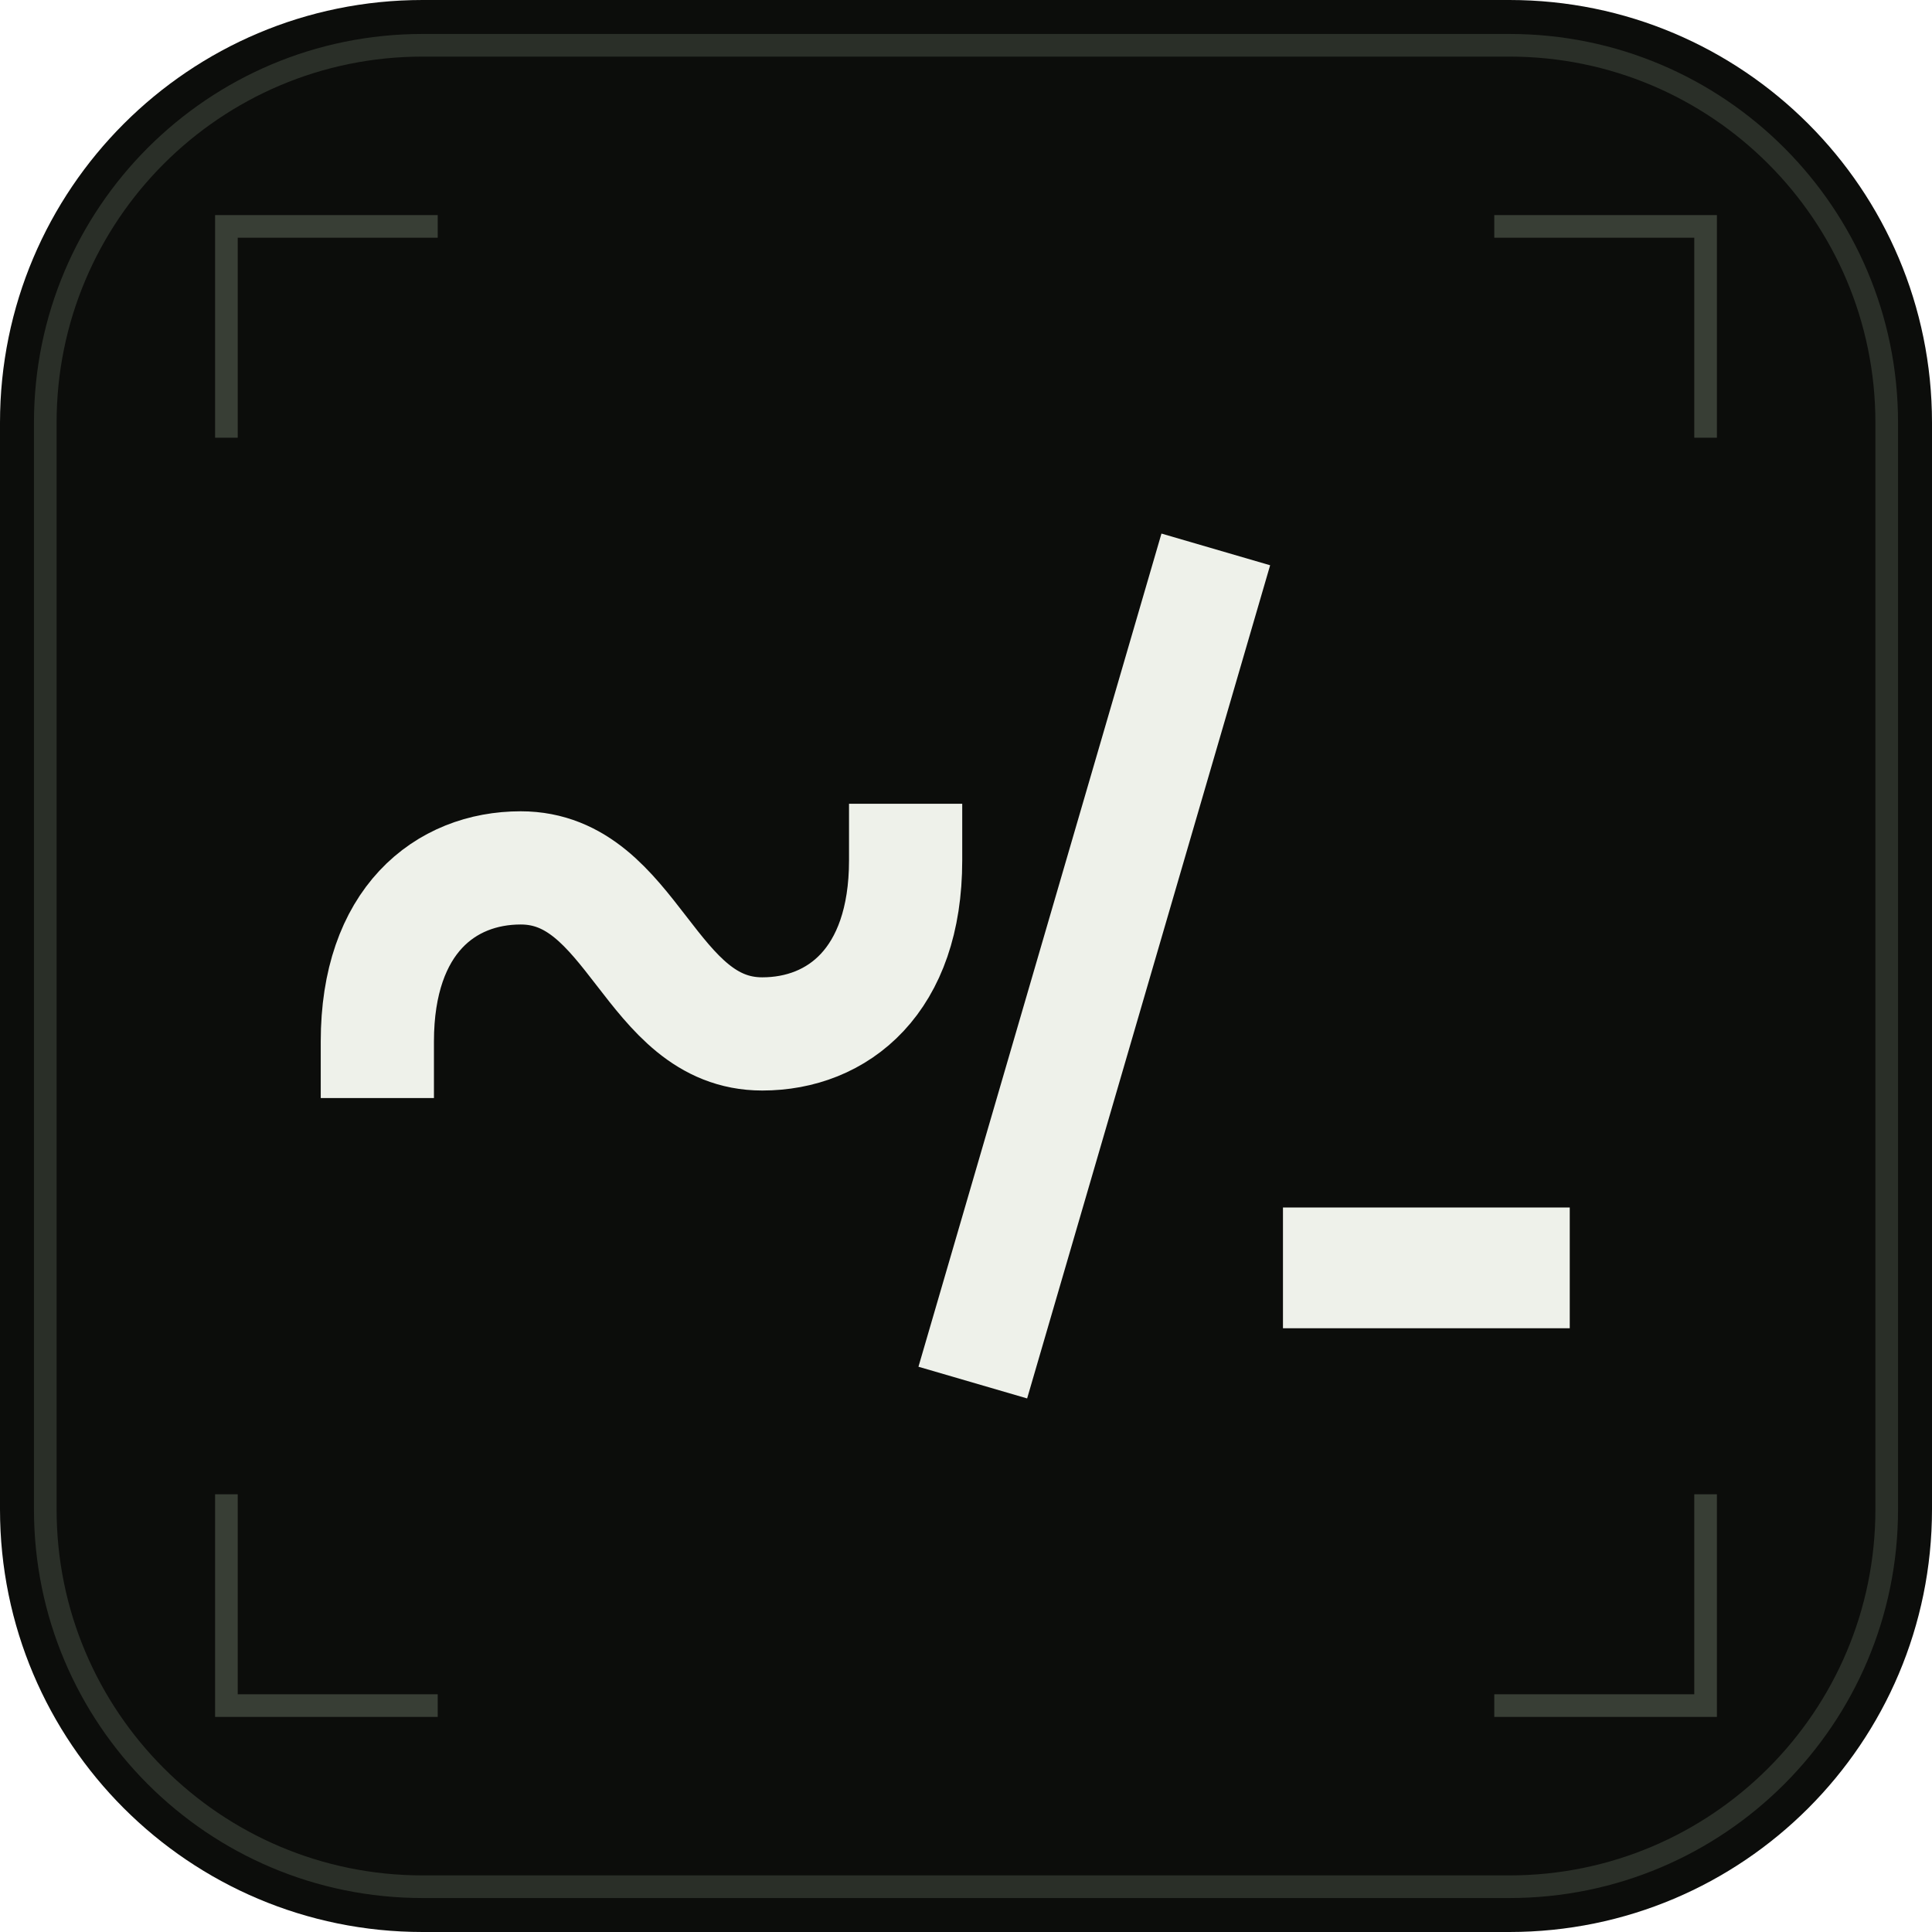
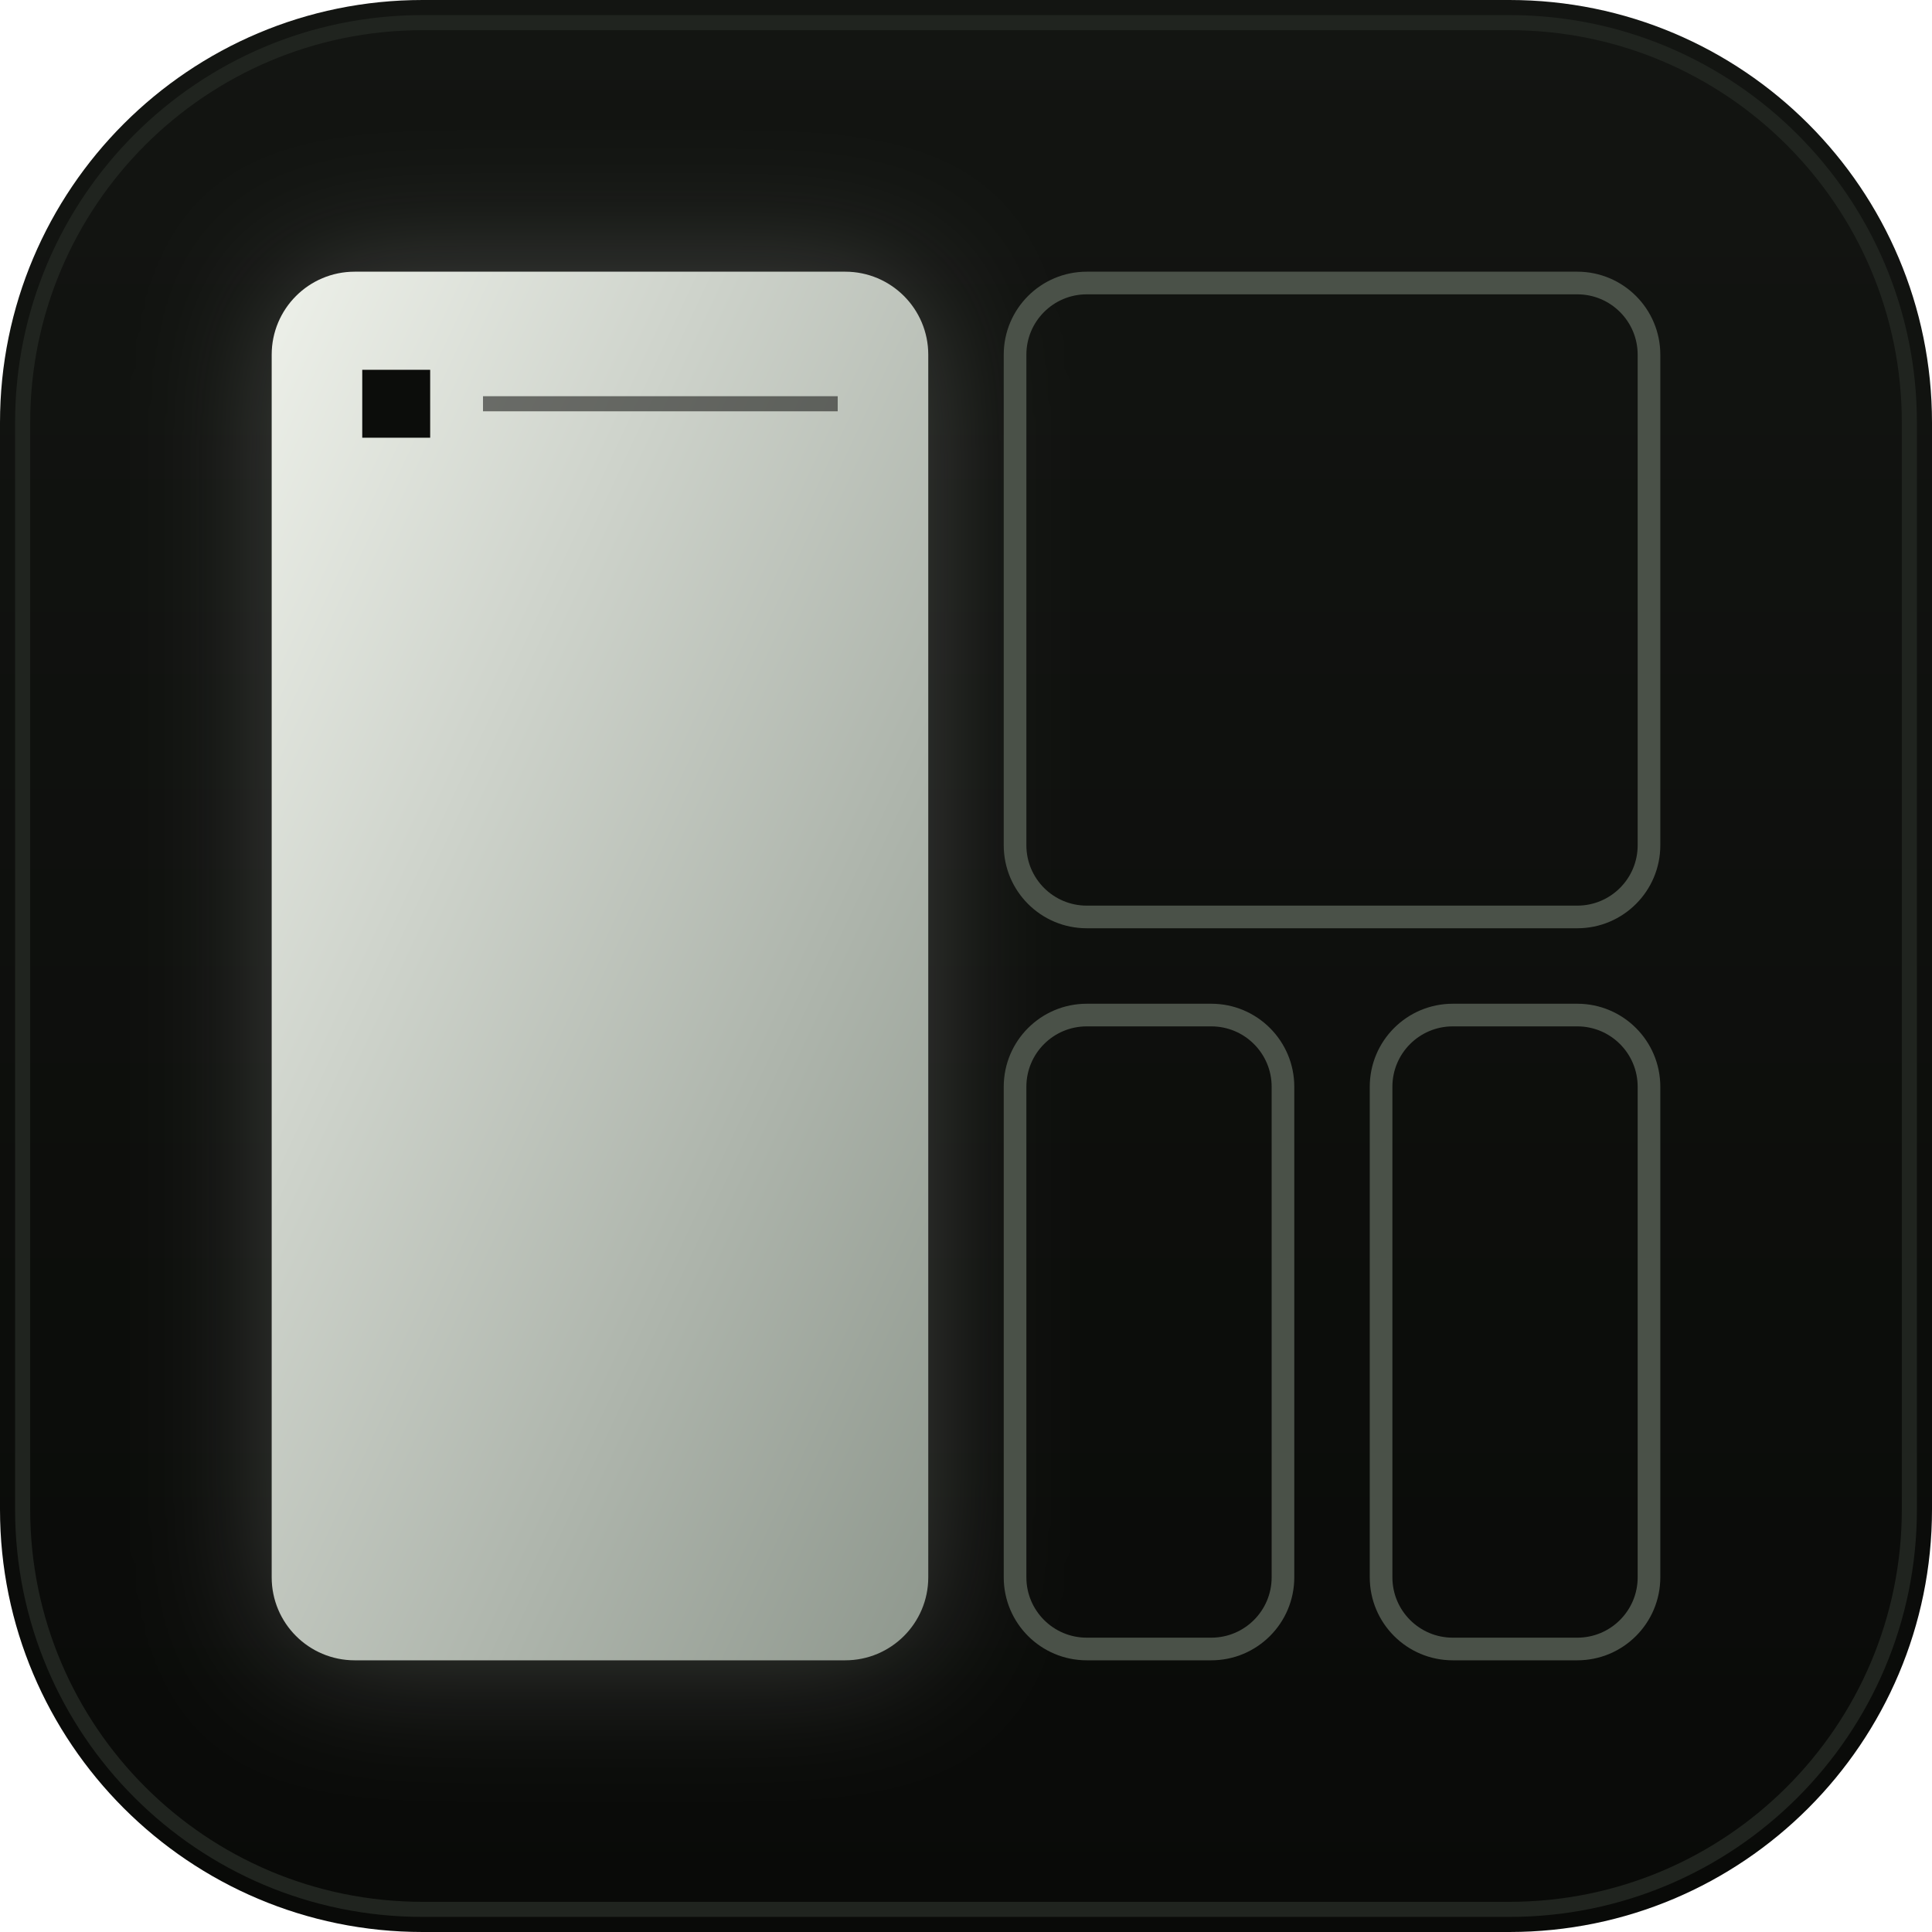
<svg xmlns="http://www.w3.org/2000/svg" viewBox="0 0 512 512">
-   <rect width="512" height="512" rx="112" fill="#0c0d0b" />
-   <rect x="12" y="12" width="488" height="488" rx="100" fill="none" stroke="#2a2f28" stroke-width="6" />
-   <path d="M60 116 V60 H116 M396 60 H452 V116 M452 396 V452 H396 M116 452 H60 V396" fill="none" stroke="#383e35" stroke-width="6" />
-   <g fill="none" stroke="#eef1ea" stroke-width="30" stroke-linecap="square" stroke-linejoin="round">
-     <path d="M100 276 C100 244 118 230 138 230 C168 230 172 274 202 274 C222 274 240 260 240 228" />
-     <path d="M318 160 L262 352" />
-   </g>
-   <rect x="340" y="320" width="76" height="32" fill="#eef1ea" />
+   <defs>
+     <linearGradient id="lit" x1="0" y1="0" x2="1" y2="1">
+       <stop offset="0" stop-color="#eef1ea" />
+       <stop offset="1" stop-color="#8e978d" />
+     </linearGradient>
+     <linearGradient id="hull" x1="0" y1="0" x2="0" y2="1">
+       <stop offset="0" stop-color="#131512" />
+       <stop offset="1" stop-color="#090a08" />
+     </linearGradient>
+     <filter id="glow" x="-40%" y="-40%" width="180%" height="180%">
+       <feGaussianBlur stdDeviation="18" />
+     </filter>
+   </defs>
+   <rect width="512" height="512" rx="112" fill="url(#hull)" />
+   <rect x="6" y="6" width="500" height="500" rx="106" fill="none" stroke="#20241f" stroke-width="4" />
+   <rect x="72" y="72" width="174" height="368" rx="22" fill="#eef1ea" opacity="0.22" filter="url(#glow)" />
+   <rect x="72" y="72" width="174" height="368" rx="22" fill="url(#lit)" />
+   <rect x="96" y="98" width="18" height="18" fill="#0c0d0b" />
+   <rect x="128" y="105" width="94" height="4" fill="#0c0d0b" opacity="0.55" />
+   <rect x="269" y="75" width="168" height="168" rx="19" fill="none" stroke="#4a5148" stroke-width="6" />
+   <rect x="269" y="269" width="71" height="168" rx="19" fill="none" stroke="#4a5148" stroke-width="6" />
+   <rect x="366" y="269" width="71" height="168" rx="19" fill="none" stroke="#4a5148" stroke-width="6" />
</svg>
